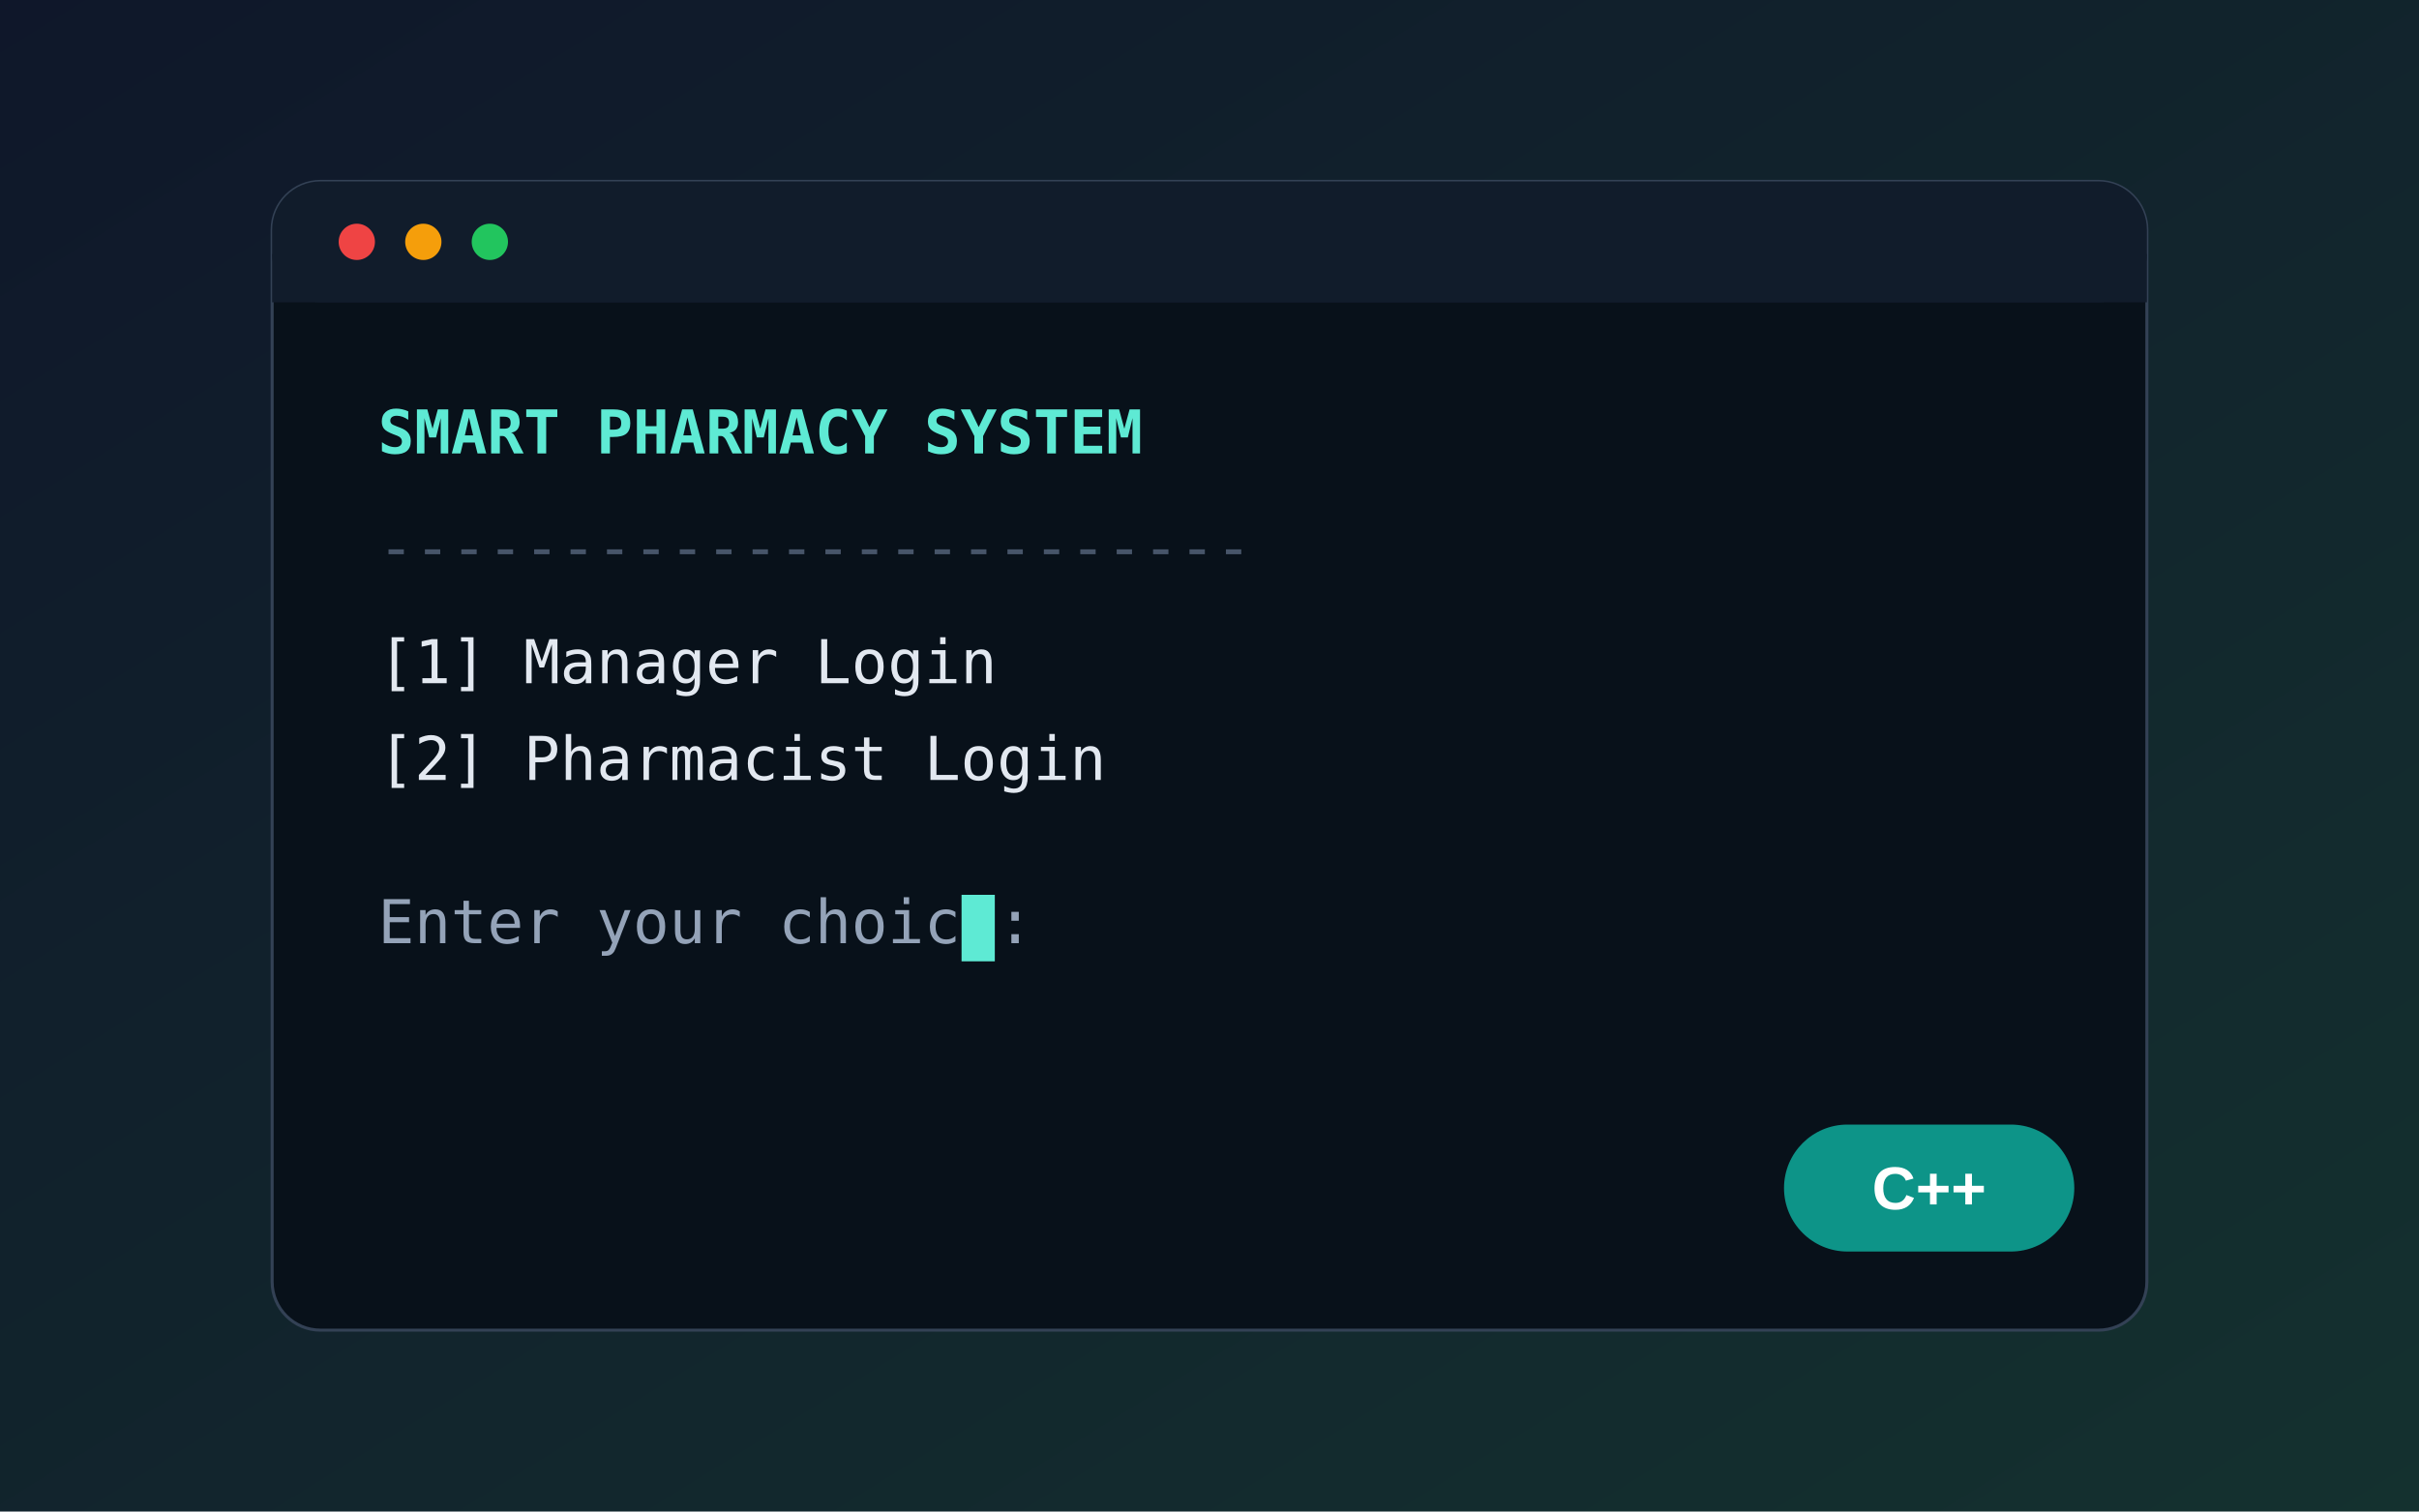
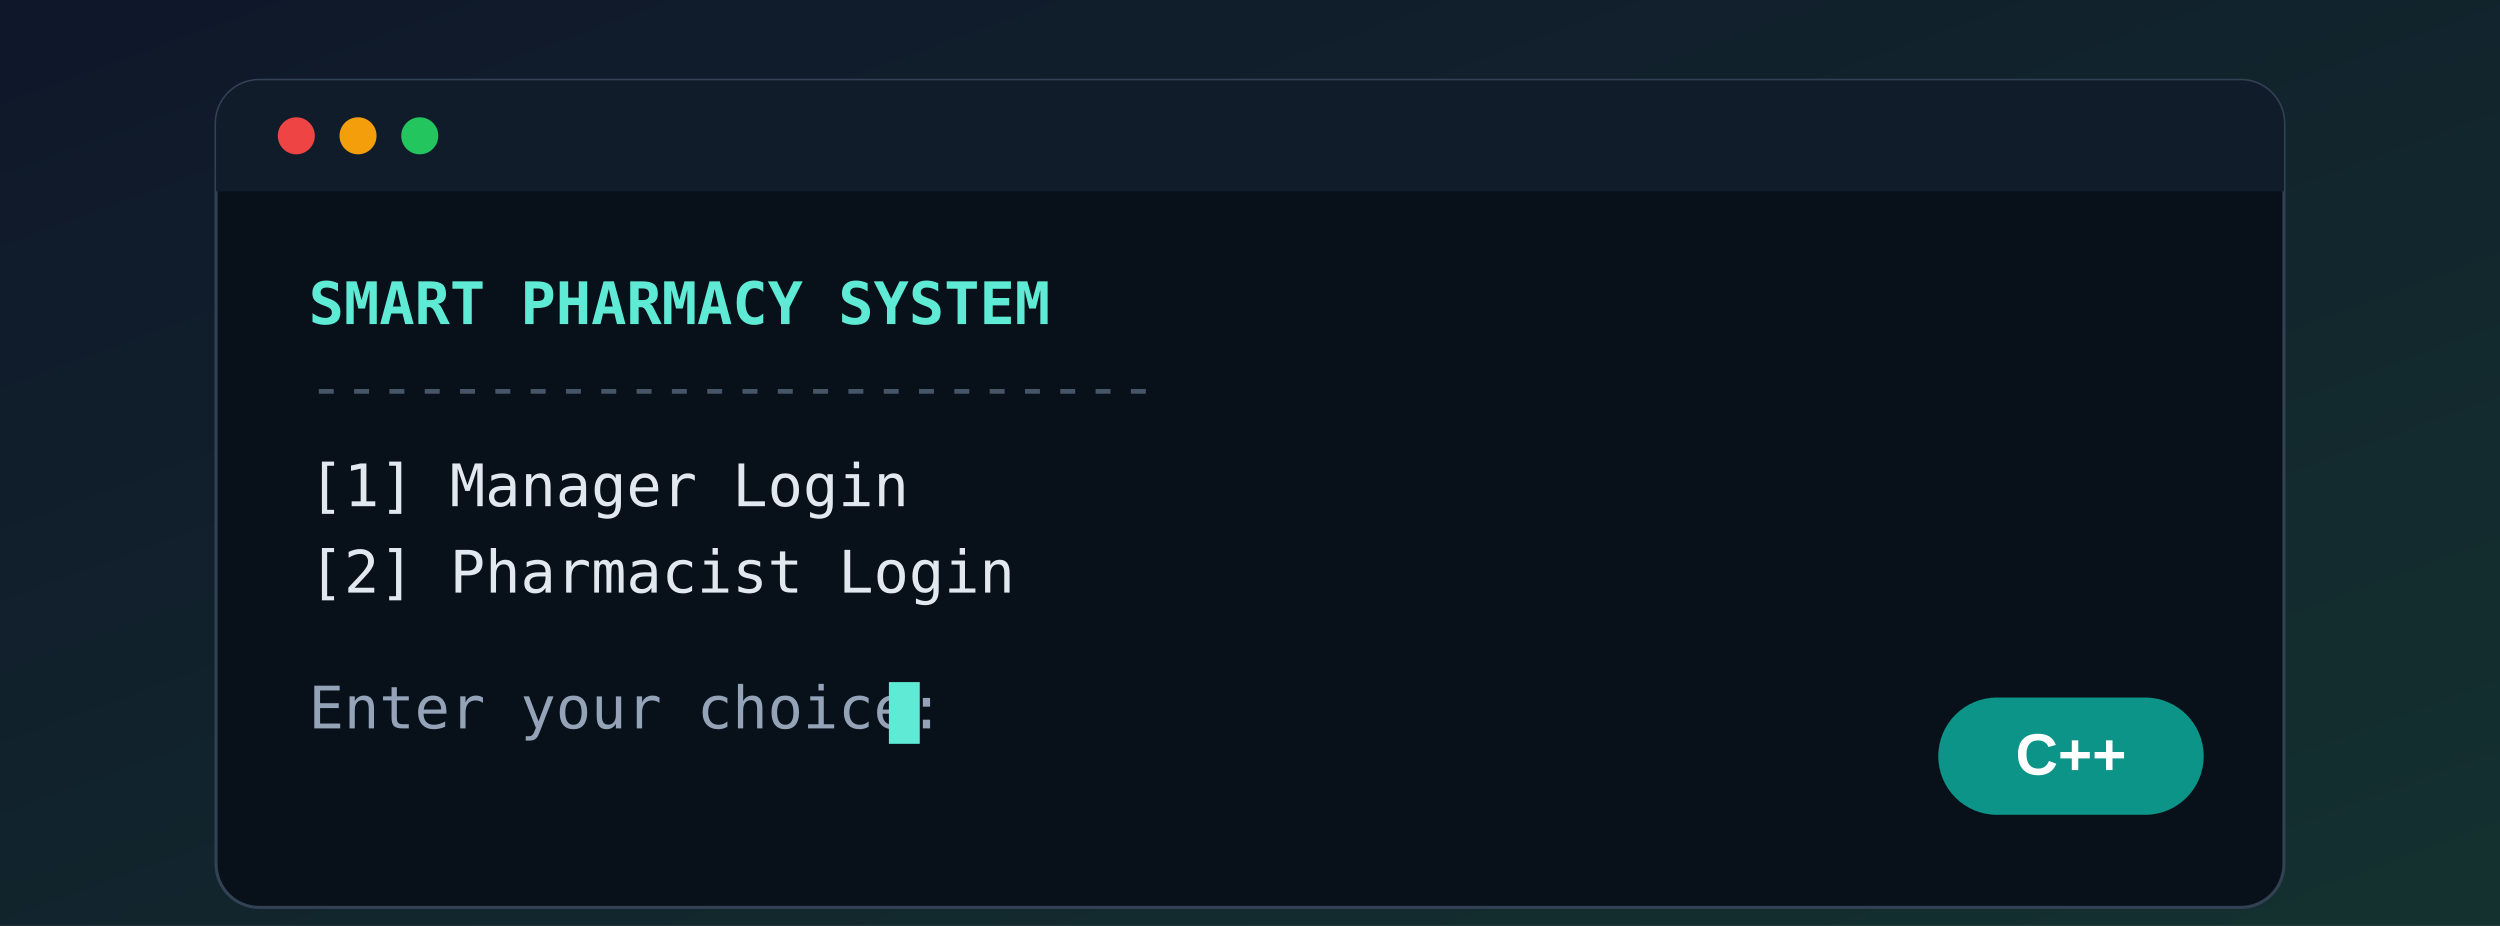
- <svg xmlns="http://www.w3.org/2000/svg" viewBox="0 0 800 500" role="img" aria-label="Pharmacy management system console illustration">
+ <svg xmlns="http://www.w3.org/2000/svg" viewBox="0 0 810 300" role="img" aria-label="Pharmacy management system console illustration">
  <defs>
    <linearGradient id="g" x1="0" y1="0" x2="1" y2="1">
      <stop offset="0" stop-color="#0f172a" />
      <stop offset="1" stop-color="#14312f" />
    </linearGradient>
  </defs>
-   <rect width="800" height="500" fill="url(#g)" />
-   <rect x="90" y="60" width="620" height="380" rx="16" fill="#08111a" stroke="#334155" />
-   <rect x="90" y="60" width="620" height="40" rx="16" fill="#111c2b" />
-   <rect x="90" y="84" width="620" height="16" fill="#111c2b" />
-   <circle cx="118" cy="80" r="6" fill="#ef4444" />
-   <circle cx="140" cy="80" r="6" fill="#f59e0b" />
-   <circle cx="162" cy="80" r="6" fill="#22c55e" />
-   <g font-family="ui-monospace,Consolas,Menlo,monospace" font-size="20">
-     <text x="125" y="150" fill="#5eead4" font-weight="700">SMART PHARMACY SYSTEM</text>
-     <text x="125" y="188" fill="#475569">------------------------</text>
-     <text x="125" y="226" fill="#e2e8f0">[1] Manager Login</text>
-     <text x="125" y="258" fill="#e2e8f0">[2] Pharmacist Login</text>
-     <text x="125" y="312" fill="#94a3b8">Enter your choice:</text>
-     <rect x="318" y="296" width="11" height="22" fill="#5eead4">
+   <rect width="810" height="300" fill="url(#g)" />
+   <rect x="70" y="26" width="670" height="268" rx="14" fill="#08111a" stroke="#334155" />
+   <path d="M70 40a14 14 0 0 1 14-14h642a14 14 0 0 1 14 14v22H70z" fill="#111c2b" />
+   <circle cx="96" cy="44" r="6" fill="#ef4444" />
+   <circle cx="116" cy="44" r="6" fill="#f59e0b" />
+   <circle cx="136" cy="44" r="6" fill="#22c55e" />
+   <g font-family="ui-monospace,Consolas,Menlo,monospace" font-size="19">
+     <text x="100" y="105" fill="#5eead4" font-weight="700">SMART PHARMACY SYSTEM</text>
+     <text x="100" y="132" fill="#475569">------------------------</text>
+     <text x="100" y="164" fill="#e2e8f0">[1] Manager Login</text>
+     <text x="100" y="192" fill="#e2e8f0">[2] Pharmacist Login</text>
+     <text x="100" y="236" fill="#94a3b8">Enter your choice:</text>
+     <rect x="288" y="221" width="10" height="20" fill="#5eead4">
      <animate attributeName="opacity" values="1;0;1" dur="1.1s" repeatCount="indefinite" />
    </rect>
  </g>
-   <rect x="590" y="372" width="96" height="42" rx="21" fill="#0d9488" />
-   <text x="638" y="400" text-anchor="middle" fill="#fff" font-family="system-ui,Arial,sans-serif" font-size="20" font-weight="800">C++</text>
+   <rect x="628" y="226" width="86" height="38" rx="19" fill="#0d9488" />
+   <text x="671" y="251" text-anchor="middle" fill="#fff" font-family="system-ui,Arial,sans-serif" font-size="19" font-weight="800">C++</text>
</svg>
